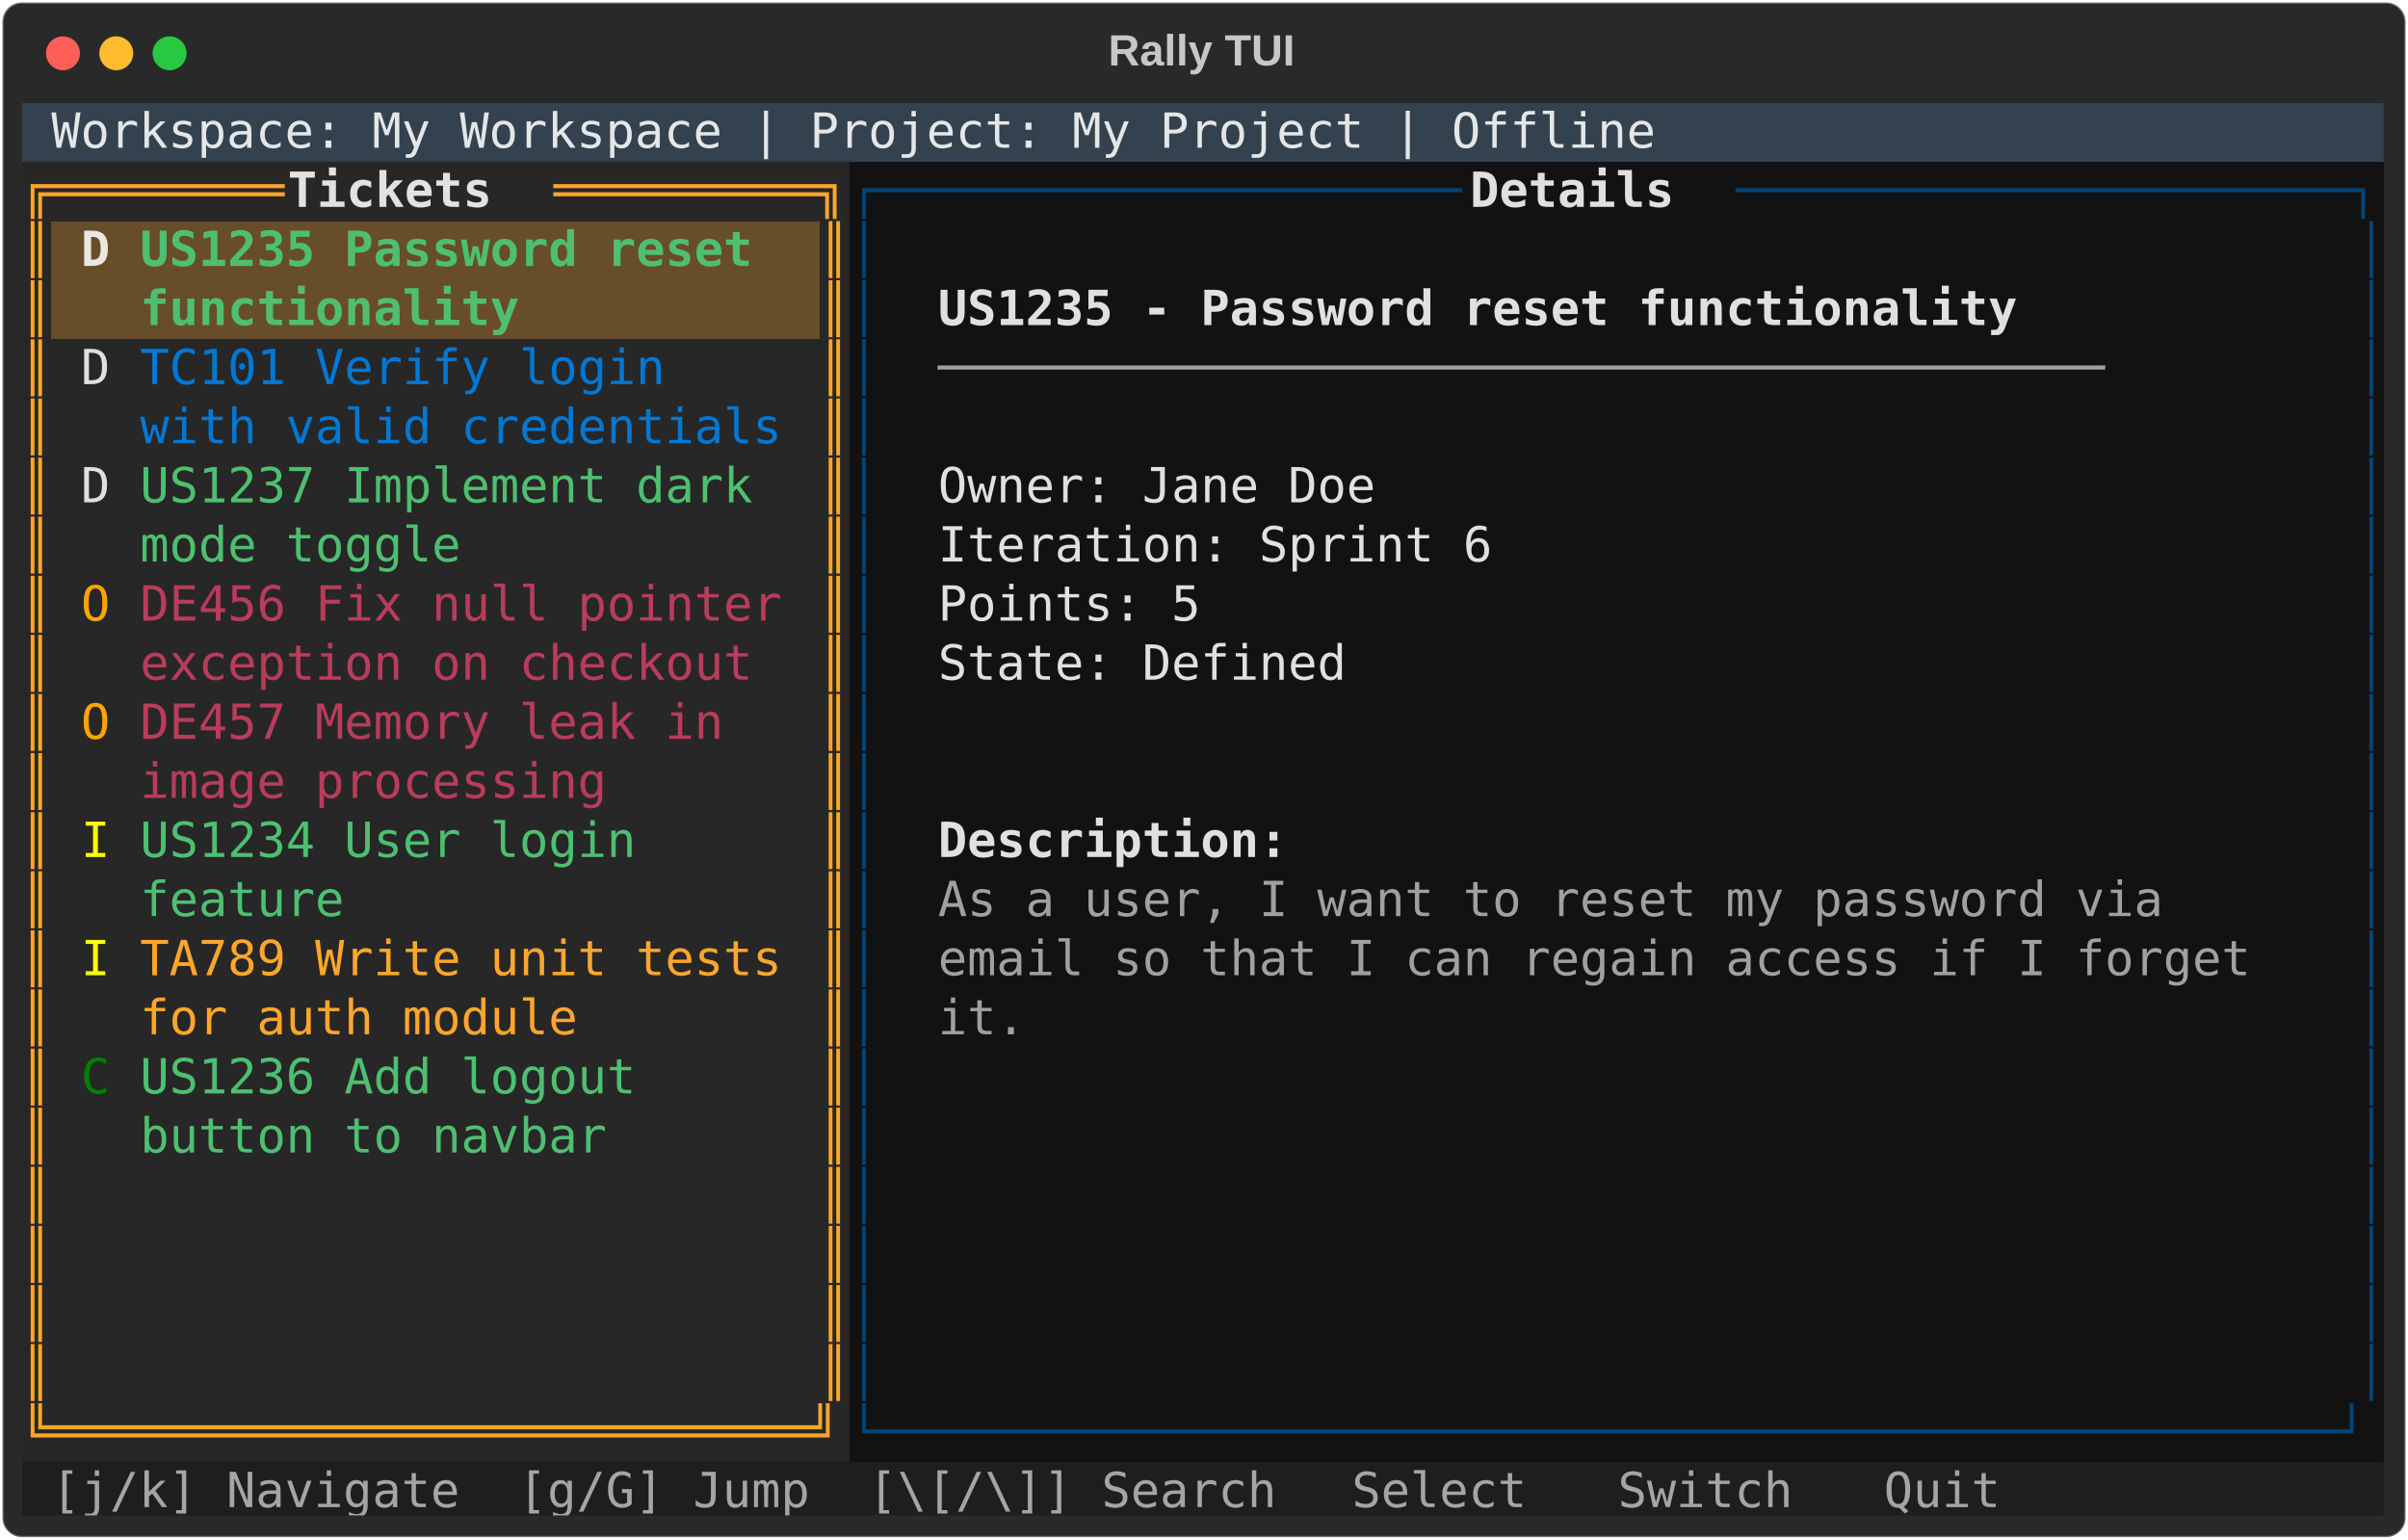
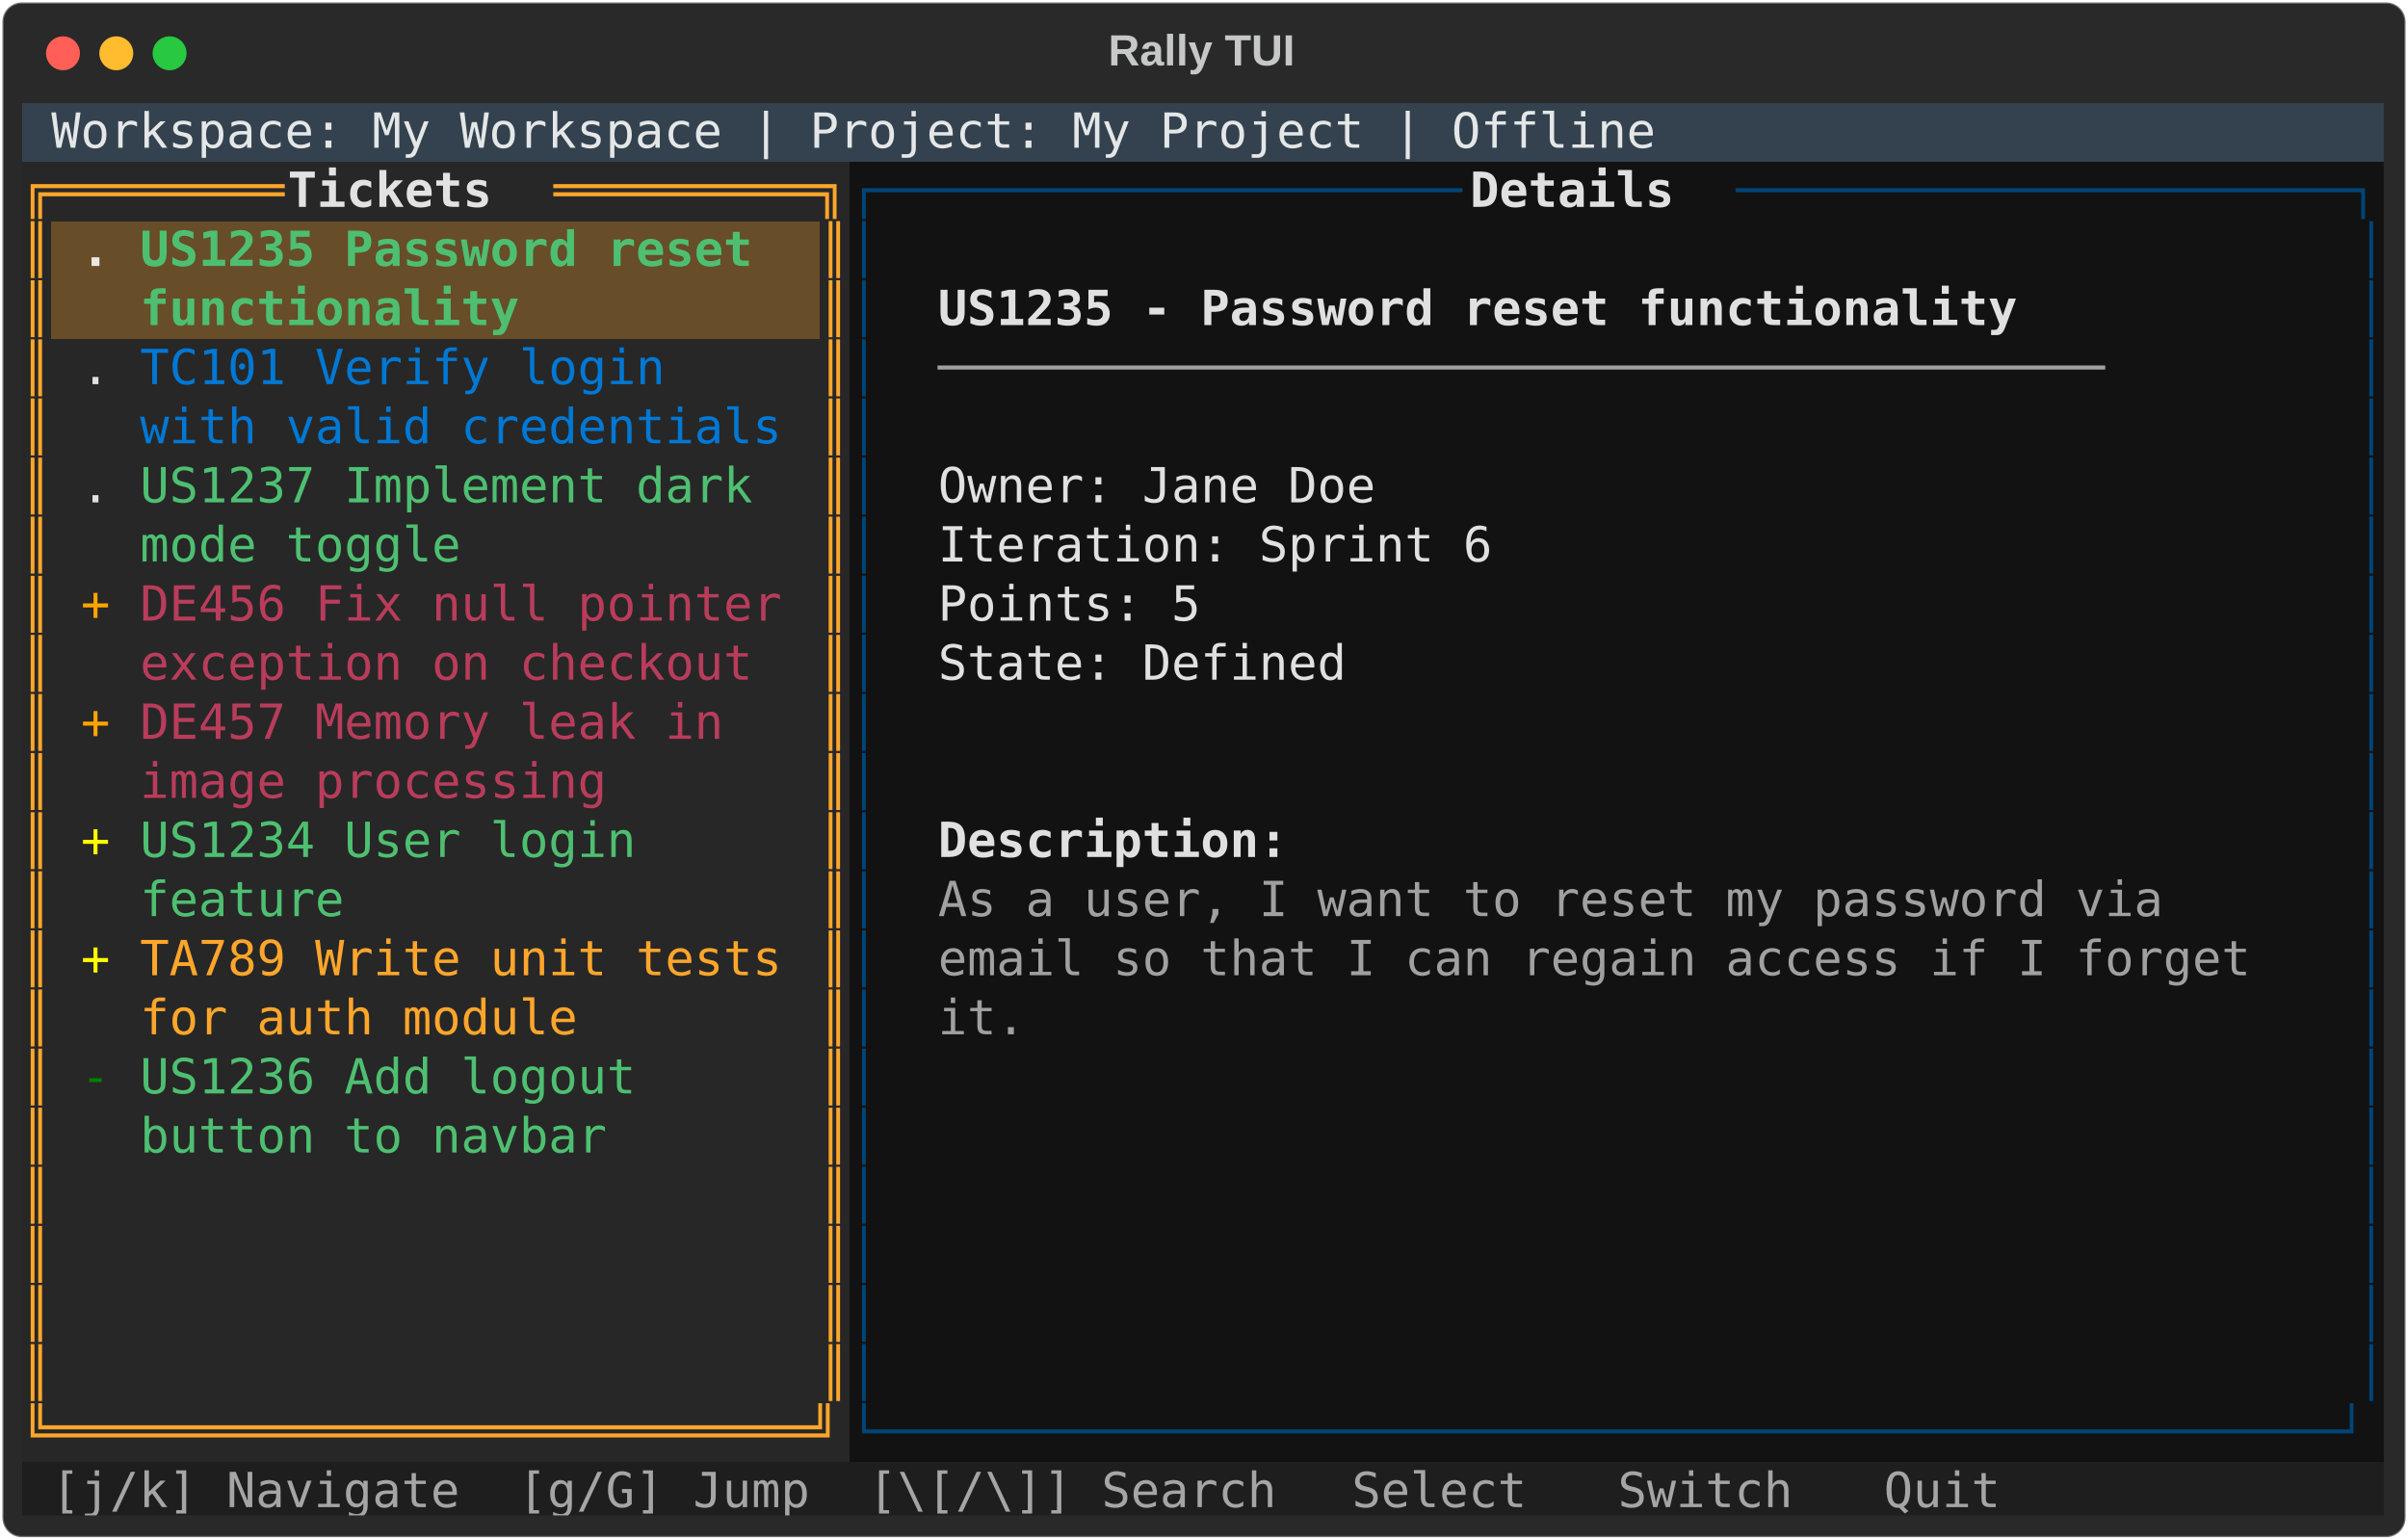
<svg xmlns="http://www.w3.org/2000/svg" class="rich-terminal" viewBox="0 0 994 635.6">
  <style>

    @font-face {
        font-family: "Fira Code";
        src: local("FiraCode-Regular"),
                url("https://cdnjs.cloudflare.com/ajax/libs/firacode/6.2.0/woff2/FiraCode-Regular.woff2") format("woff2"),
                url("https://cdnjs.cloudflare.com/ajax/libs/firacode/6.2.0/woff/FiraCode-Regular.woff") format("woff");
        font-style: normal;
        font-weight: 400;
    }
    @font-face {
        font-family: "Fira Code";
        src: local("FiraCode-Bold"),
                url("https://cdnjs.cloudflare.com/ajax/libs/firacode/6.2.0/woff2/FiraCode-Bold.woff2") format("woff2"),
                url("https://cdnjs.cloudflare.com/ajax/libs/firacode/6.2.0/woff/FiraCode-Bold.woff") format("woff");
        font-style: bold;
        font-weight: 700;
    }

    .terminal-matrix {
        font-family: Fira Code, monospace;
        font-size: 20px;
        line-height: 24.4px;
        font-variant-east-asian: full-width;
    }

    .terminal-title {
        font-size: 18px;
        font-weight: bold;
        font-family: arial;
    }

    .terminal-r1 { fill: #c5c8c6 }
.terminal-r2 { fill: #e4e6e7 }
.terminal-r3 { fill: #fea62b }
.terminal-r4 { fill: #e2e2e2;font-weight: bold }
.terminal-r5 { fill: #004578 }
.terminal-r6 { fill: #e0e0e0;font-weight: bold }
.terminal-r7 { fill: #ebe7e3;font-weight: bold }
.terminal-r8 { fill: #4ebf71;font-weight: bold }
.terminal-r9 { fill: #e0e0e0 }
.terminal-r10 { fill: #0178d4 }
.terminal-r11 { fill: #a0a0a0 }
.terminal-r12 { fill: #4ebf71 }
.terminal-r13 { fill: #ffa500 }
.terminal-r14 { fill: #b93c5b }
.terminal-r15 { fill: #ffff00 }
.terminal-r16 { fill: #008000 }
.terminal-r17 { fill: #a5a5a5 }
    </style>
  <defs>
    <clipPath id="terminal-clip-terminal">
      <rect x="0" y="0" width="975.0" height="584.6" />
    </clipPath>
    <clipPath id="terminal-line-0">
      <rect x="0" y="1.5" width="976" height="24.65" />
    </clipPath>
    <clipPath id="terminal-line-1">
      <rect x="0" y="25.9" width="976" height="24.65" />
    </clipPath>
    <clipPath id="terminal-line-2">
      <rect x="0" y="50.3" width="976" height="24.65" />
    </clipPath>
    <clipPath id="terminal-line-3">
      <rect x="0" y="74.7" width="976" height="24.65" />
    </clipPath>
    <clipPath id="terminal-line-4">
      <rect x="0" y="99.1" width="976" height="24.65" />
    </clipPath>
    <clipPath id="terminal-line-5">
      <rect x="0" y="123.5" width="976" height="24.65" />
    </clipPath>
    <clipPath id="terminal-line-6">
      <rect x="0" y="147.9" width="976" height="24.65" />
    </clipPath>
    <clipPath id="terminal-line-7">
      <rect x="0" y="172.3" width="976" height="24.65" />
    </clipPath>
    <clipPath id="terminal-line-8">
      <rect x="0" y="196.7" width="976" height="24.65" />
    </clipPath>
    <clipPath id="terminal-line-9">
      <rect x="0" y="221.1" width="976" height="24.65" />
    </clipPath>
    <clipPath id="terminal-line-10">
      <rect x="0" y="245.5" width="976" height="24.65" />
    </clipPath>
    <clipPath id="terminal-line-11">
      <rect x="0" y="269.9" width="976" height="24.65" />
    </clipPath>
    <clipPath id="terminal-line-12">
      <rect x="0" y="294.3" width="976" height="24.65" />
    </clipPath>
    <clipPath id="terminal-line-13">
      <rect x="0" y="318.7" width="976" height="24.65" />
    </clipPath>
    <clipPath id="terminal-line-14">
      <rect x="0" y="343.1" width="976" height="24.65" />
    </clipPath>
    <clipPath id="terminal-line-15">
      <rect x="0" y="367.5" width="976" height="24.65" />
    </clipPath>
    <clipPath id="terminal-line-16">
      <rect x="0" y="391.9" width="976" height="24.65" />
    </clipPath>
    <clipPath id="terminal-line-17">
      <rect x="0" y="416.3" width="976" height="24.65" />
    </clipPath>
    <clipPath id="terminal-line-18">
      <rect x="0" y="440.7" width="976" height="24.65" />
    </clipPath>
    <clipPath id="terminal-line-19">
      <rect x="0" y="465.1" width="976" height="24.65" />
    </clipPath>
    <clipPath id="terminal-line-20">
      <rect x="0" y="489.5" width="976" height="24.65" />
    </clipPath>
    <clipPath id="terminal-line-21">
      <rect x="0" y="513.9" width="976" height="24.65" />
    </clipPath>
    <clipPath id="terminal-line-22">
      <rect x="0" y="538.3" width="976" height="24.65" />
    </clipPath>
  </defs>
  <rect fill="#292929" stroke="rgba(255,255,255,0.35)" stroke-width="1" x="1" y="1" width="992" height="633.6" rx="8" />
  <text class="terminal-title" fill="#c5c8c6" text-anchor="middle" x="496" y="27">Rally TUI</text>
  <g transform="translate(26,22)">
    <circle cx="0" cy="0" r="7" fill="#ff5f57" />
    <circle cx="22" cy="0" r="7" fill="#febc2e" />
    <circle cx="44" cy="0" r="7" fill="#28c840" />
  </g>
  <g transform="translate(9, 41)" clip-path="url(#terminal-clip-terminal)">
    <rect fill="#33424e" x="0" y="1.5" width="12.2" height="24.65" shape-rendering="crispEdges" />
    <rect fill="#33424e" x="12.2" y="1.5" width="671" height="24.65" shape-rendering="crispEdges" />
    <rect fill="#33424e" x="683.2" y="1.5" width="292.8" height="24.65" shape-rendering="crispEdges" />
    <rect fill="#272727" x="0" y="25.9" width="109.8" height="24.65" shape-rendering="crispEdges" />
    <rect fill="#272727" x="109.8" y="25.9" width="109.8" height="24.65" shape-rendering="crispEdges" />
    <rect fill="#272727" x="219.6" y="25.9" width="122" height="24.65" shape-rendering="crispEdges" />
    <rect fill="#121212" x="341.6" y="25.9" width="256.2" height="24.65" shape-rendering="crispEdges" />
    <rect fill="#121212" x="597.8" y="25.9" width="109.8" height="24.65" shape-rendering="crispEdges" />
    <rect fill="#121212" x="707.6" y="25.9" width="268.4" height="24.65" shape-rendering="crispEdges" />
    <rect fill="#272727" x="0" y="50.3" width="12.2" height="24.65" shape-rendering="crispEdges" />
    <rect fill="#674d28" x="12.2" y="50.3" width="12.2" height="24.65" shape-rendering="crispEdges" />
    <rect fill="#674d28" x="24.4" y="50.3" width="12.2" height="24.65" shape-rendering="crispEdges" />
    <rect fill="#674d28" x="36.6" y="50.3" width="12.2" height="24.65" shape-rendering="crispEdges" />
    <rect fill="#674d28" x="48.8" y="50.3" width="256.2" height="24.65" shape-rendering="crispEdges" />
    <rect fill="#674d28" x="305" y="50.3" width="24.4" height="24.65" shape-rendering="crispEdges" />
    <rect fill="#272727" x="329.4" y="50.3" width="12.2" height="24.65" shape-rendering="crispEdges" />
    <rect fill="#121212" x="341.6" y="50.3" width="12.2" height="24.65" shape-rendering="crispEdges" />
    <rect fill="#121212" x="353.8" y="50.3" width="610" height="24.65" shape-rendering="crispEdges" />
    <rect fill="#121212" x="963.8" y="50.3" width="12.2" height="24.65" shape-rendering="crispEdges" />
    <rect fill="#272727" x="0" y="74.7" width="12.2" height="24.65" shape-rendering="crispEdges" />
    <rect fill="#674d28" x="12.2" y="74.7" width="36.6" height="24.65" shape-rendering="crispEdges" />
    <rect fill="#674d28" x="48.8" y="74.7" width="158.6" height="24.65" shape-rendering="crispEdges" />
    <rect fill="#674d28" x="207.4" y="74.7" width="122" height="24.65" shape-rendering="crispEdges" />
    <rect fill="#272727" x="329.4" y="74.7" width="12.2" height="24.65" shape-rendering="crispEdges" />
    <rect fill="#121212" x="341.6" y="74.7" width="12.2" height="24.65" shape-rendering="crispEdges" />
    <rect fill="#121212" x="353.8" y="74.7" width="24.4" height="24.65" shape-rendering="crispEdges" />
    <rect fill="#121212" x="378.2" y="74.7" width="451.4" height="24.65" shape-rendering="crispEdges" />
    <rect fill="#121212" x="829.6" y="74.7" width="134.2" height="24.65" shape-rendering="crispEdges" />
    <rect fill="#121212" x="963.8" y="74.7" width="12.2" height="24.65" shape-rendering="crispEdges" />
    <rect fill="#272727" x="0" y="99.1" width="12.2" height="24.65" shape-rendering="crispEdges" />
    <rect fill="#272727" x="12.2" y="99.1" width="12.2" height="24.65" shape-rendering="crispEdges" />
    <rect fill="#272727" x="24.4" y="99.1" width="12.2" height="24.65" shape-rendering="crispEdges" />
    <rect fill="#272727" x="36.6" y="99.1" width="12.2" height="24.65" shape-rendering="crispEdges" />
    <rect fill="#272727" x="48.8" y="99.1" width="219.6" height="24.65" shape-rendering="crispEdges" />
    <rect fill="#272727" x="268.4" y="99.1" width="61" height="24.65" shape-rendering="crispEdges" />
    <rect fill="#272727" x="329.4" y="99.1" width="12.2" height="24.65" shape-rendering="crispEdges" />
    <rect fill="#121212" x="341.6" y="99.1" width="12.2" height="24.65" shape-rendering="crispEdges" />
    <rect fill="#121212" x="353.8" y="99.1" width="24.4" height="24.65" shape-rendering="crispEdges" />
    <rect fill="#121212" x="378.2" y="99.1" width="488" height="24.65" shape-rendering="crispEdges" />
    <rect fill="#121212" x="866.2" y="99.1" width="97.6" height="24.65" shape-rendering="crispEdges" />
    <rect fill="#121212" x="963.8" y="99.1" width="12.2" height="24.65" shape-rendering="crispEdges" />
    <rect fill="#272727" x="0" y="123.5" width="12.2" height="24.65" shape-rendering="crispEdges" />
    <rect fill="#272727" x="12.2" y="123.5" width="36.6" height="24.65" shape-rendering="crispEdges" />
    <rect fill="#272727" x="48.8" y="123.5" width="268.4" height="24.65" shape-rendering="crispEdges" />
    <rect fill="#272727" x="317.2" y="123.5" width="12.2" height="24.65" shape-rendering="crispEdges" />
    <rect fill="#272727" x="329.4" y="123.5" width="12.2" height="24.65" shape-rendering="crispEdges" />
    <rect fill="#121212" x="341.6" y="123.5" width="12.2" height="24.65" shape-rendering="crispEdges" />
    <rect fill="#121212" x="353.8" y="123.5" width="610" height="24.65" shape-rendering="crispEdges" />
    <rect fill="#121212" x="963.8" y="123.5" width="12.2" height="24.65" shape-rendering="crispEdges" />
    <rect fill="#272727" x="0" y="147.9" width="12.2" height="24.65" shape-rendering="crispEdges" />
    <rect fill="#272727" x="12.2" y="147.9" width="12.2" height="24.65" shape-rendering="crispEdges" />
    <rect fill="#272727" x="24.4" y="147.9" width="12.2" height="24.65" shape-rendering="crispEdges" />
    <rect fill="#272727" x="36.6" y="147.9" width="12.2" height="24.65" shape-rendering="crispEdges" />
    <rect fill="#272727" x="48.8" y="147.9" width="256.2" height="24.65" shape-rendering="crispEdges" />
    <rect fill="#272727" x="305" y="147.9" width="24.4" height="24.65" shape-rendering="crispEdges" />
    <rect fill="#272727" x="329.4" y="147.9" width="12.2" height="24.65" shape-rendering="crispEdges" />
    <rect fill="#121212" x="341.6" y="147.9" width="12.2" height="24.65" shape-rendering="crispEdges" />
    <rect fill="#121212" x="353.8" y="147.9" width="24.4" height="24.65" shape-rendering="crispEdges" />
    <rect fill="#121212" x="378.2" y="147.9" width="183" height="24.65" shape-rendering="crispEdges" />
    <rect fill="#121212" x="561.2" y="147.9" width="402.6" height="24.65" shape-rendering="crispEdges" />
    <rect fill="#121212" x="963.8" y="147.9" width="12.2" height="24.65" shape-rendering="crispEdges" />
    <rect fill="#272727" x="0" y="172.3" width="12.2" height="24.65" shape-rendering="crispEdges" />
    <rect fill="#272727" x="12.2" y="172.3" width="36.6" height="24.65" shape-rendering="crispEdges" />
    <rect fill="#272727" x="48.8" y="172.3" width="134.2" height="24.65" shape-rendering="crispEdges" />
    <rect fill="#272727" x="183" y="172.3" width="146.4" height="24.65" shape-rendering="crispEdges" />
    <rect fill="#272727" x="329.4" y="172.3" width="12.2" height="24.65" shape-rendering="crispEdges" />
    <rect fill="#121212" x="341.6" y="172.3" width="12.2" height="24.65" shape-rendering="crispEdges" />
    <rect fill="#121212" x="353.8" y="172.3" width="24.4" height="24.65" shape-rendering="crispEdges" />
    <rect fill="#121212" x="378.2" y="172.3" width="231.8" height="24.65" shape-rendering="crispEdges" />
    <rect fill="#121212" x="610" y="172.3" width="353.8" height="24.65" shape-rendering="crispEdges" />
    <rect fill="#121212" x="963.8" y="172.3" width="12.2" height="24.65" shape-rendering="crispEdges" />
    <rect fill="#272727" x="0" y="196.7" width="12.2" height="24.65" shape-rendering="crispEdges" />
    <rect fill="#272727" x="12.2" y="196.7" width="12.2" height="24.65" shape-rendering="crispEdges" />
    <rect fill="#272727" x="24.4" y="196.7" width="12.2" height="24.65" shape-rendering="crispEdges" />
    <rect fill="#272727" x="36.6" y="196.7" width="12.2" height="24.65" shape-rendering="crispEdges" />
    <rect fill="#272727" x="48.8" y="196.7" width="268.4" height="24.65" shape-rendering="crispEdges" />
    <rect fill="#272727" x="317.2" y="196.7" width="12.2" height="24.65" shape-rendering="crispEdges" />
    <rect fill="#272727" x="329.4" y="196.7" width="12.2" height="24.65" shape-rendering="crispEdges" />
    <rect fill="#121212" x="341.6" y="196.7" width="12.2" height="24.65" shape-rendering="crispEdges" />
    <rect fill="#121212" x="353.8" y="196.7" width="24.4" height="24.65" shape-rendering="crispEdges" />
    <rect fill="#121212" x="378.2" y="196.7" width="109.8" height="24.65" shape-rendering="crispEdges" />
    <rect fill="#121212" x="488" y="196.7" width="475.8" height="24.65" shape-rendering="crispEdges" />
    <rect fill="#121212" x="963.8" y="196.7" width="12.2" height="24.65" shape-rendering="crispEdges" />
    <rect fill="#272727" x="0" y="221.1" width="12.2" height="24.65" shape-rendering="crispEdges" />
    <rect fill="#272727" x="12.2" y="221.1" width="36.6" height="24.65" shape-rendering="crispEdges" />
    <rect fill="#272727" x="48.8" y="221.1" width="256.2" height="24.65" shape-rendering="crispEdges" />
    <rect fill="#272727" x="305" y="221.1" width="24.4" height="24.65" shape-rendering="crispEdges" />
    <rect fill="#272727" x="329.4" y="221.1" width="12.2" height="24.65" shape-rendering="crispEdges" />
    <rect fill="#121212" x="341.6" y="221.1" width="12.2" height="24.65" shape-rendering="crispEdges" />
    <rect fill="#121212" x="353.8" y="221.1" width="24.4" height="24.65" shape-rendering="crispEdges" />
    <rect fill="#121212" x="378.2" y="221.1" width="170.8" height="24.65" shape-rendering="crispEdges" />
    <rect fill="#121212" x="549" y="221.1" width="414.8" height="24.65" shape-rendering="crispEdges" />
    <rect fill="#121212" x="963.8" y="221.1" width="12.2" height="24.65" shape-rendering="crispEdges" />
    <rect fill="#272727" x="0" y="245.5" width="12.2" height="24.65" shape-rendering="crispEdges" />
    <rect fill="#272727" x="12.2" y="245.5" width="12.2" height="24.65" shape-rendering="crispEdges" />
    <rect fill="#272727" x="24.4" y="245.5" width="12.2" height="24.65" shape-rendering="crispEdges" />
    <rect fill="#272727" x="36.6" y="245.5" width="12.2" height="24.65" shape-rendering="crispEdges" />
    <rect fill="#272727" x="48.8" y="245.5" width="244" height="24.65" shape-rendering="crispEdges" />
    <rect fill="#272727" x="292.8" y="245.5" width="36.6" height="24.65" shape-rendering="crispEdges" />
    <rect fill="#272727" x="329.4" y="245.5" width="12.2" height="24.65" shape-rendering="crispEdges" />
    <rect fill="#121212" x="341.6" y="245.5" width="12.2" height="24.65" shape-rendering="crispEdges" />
    <rect fill="#121212" x="353.8" y="245.5" width="610" height="24.65" shape-rendering="crispEdges" />
    <rect fill="#121212" x="963.8" y="245.5" width="12.2" height="24.65" shape-rendering="crispEdges" />
    <rect fill="#272727" x="0" y="269.9" width="12.2" height="24.65" shape-rendering="crispEdges" />
    <rect fill="#272727" x="12.2" y="269.9" width="36.6" height="24.65" shape-rendering="crispEdges" />
    <rect fill="#272727" x="48.8" y="269.9" width="195.2" height="24.65" shape-rendering="crispEdges" />
    <rect fill="#272727" x="244" y="269.9" width="85.4" height="24.65" shape-rendering="crispEdges" />
    <rect fill="#272727" x="329.4" y="269.9" width="12.2" height="24.65" shape-rendering="crispEdges" />
    <rect fill="#121212" x="341.6" y="269.9" width="12.2" height="24.65" shape-rendering="crispEdges" />
    <rect fill="#121212" x="353.8" y="269.9" width="24.4" height="24.65" shape-rendering="crispEdges" />
    <rect fill="#121212" x="378.2" y="269.9" width="0" height="24.65" shape-rendering="crispEdges" />
    <rect fill="#121212" x="378.2" y="269.9" width="585.6" height="24.65" shape-rendering="crispEdges" />
    <rect fill="#121212" x="963.8" y="269.9" width="12.2" height="24.65" shape-rendering="crispEdges" />
    <rect fill="#272727" x="0" y="294.3" width="12.2" height="24.65" shape-rendering="crispEdges" />
    <rect fill="#272727" x="12.2" y="294.3" width="12.2" height="24.65" shape-rendering="crispEdges" />
    <rect fill="#272727" x="24.4" y="294.3" width="12.2" height="24.65" shape-rendering="crispEdges" />
    <rect fill="#272727" x="36.6" y="294.3" width="12.2" height="24.65" shape-rendering="crispEdges" />
    <rect fill="#272727" x="48.8" y="294.3" width="207.4" height="24.65" shape-rendering="crispEdges" />
    <rect fill="#272727" x="256.2" y="294.3" width="73.2" height="24.65" shape-rendering="crispEdges" />
    <rect fill="#272727" x="329.4" y="294.3" width="12.2" height="24.65" shape-rendering="crispEdges" />
    <rect fill="#121212" x="341.6" y="294.3" width="12.2" height="24.65" shape-rendering="crispEdges" />
    <rect fill="#121212" x="353.8" y="294.3" width="24.4" height="24.65" shape-rendering="crispEdges" />
    <rect fill="#121212" x="378.2" y="294.3" width="146.4" height="24.65" shape-rendering="crispEdges" />
    <rect fill="#121212" x="524.6" y="294.3" width="439.2" height="24.65" shape-rendering="crispEdges" />
    <rect fill="#121212" x="963.8" y="294.3" width="12.2" height="24.65" shape-rendering="crispEdges" />
    <rect fill="#272727" x="0" y="318.7" width="12.2" height="24.65" shape-rendering="crispEdges" />
    <rect fill="#272727" x="12.2" y="318.7" width="36.6" height="24.65" shape-rendering="crispEdges" />
    <rect fill="#272727" x="48.8" y="318.7" width="85.4" height="24.65" shape-rendering="crispEdges" />
    <rect fill="#272727" x="134.2" y="318.7" width="195.2" height="24.65" shape-rendering="crispEdges" />
    <rect fill="#272727" x="329.4" y="318.7" width="12.2" height="24.65" shape-rendering="crispEdges" />
    <rect fill="#121212" x="341.6" y="318.7" width="12.2" height="24.65" shape-rendering="crispEdges" />
    <rect fill="#121212" x="353.8" y="318.7" width="24.4" height="24.65" shape-rendering="crispEdges" />
    <rect fill="#121212" x="378.2" y="318.7" width="512.4" height="24.65" shape-rendering="crispEdges" />
    <rect fill="#121212" x="890.6" y="318.7" width="73.2" height="24.65" shape-rendering="crispEdges" />
    <rect fill="#121212" x="963.8" y="318.7" width="12.2" height="24.65" shape-rendering="crispEdges" />
    <rect fill="#272727" x="0" y="343.1" width="12.2" height="24.65" shape-rendering="crispEdges" />
    <rect fill="#272727" x="12.2" y="343.1" width="12.2" height="24.65" shape-rendering="crispEdges" />
    <rect fill="#272727" x="24.4" y="343.1" width="12.2" height="24.65" shape-rendering="crispEdges" />
    <rect fill="#272727" x="36.6" y="343.1" width="12.2" height="24.65" shape-rendering="crispEdges" />
    <rect fill="#272727" x="48.8" y="343.1" width="268.4" height="24.65" shape-rendering="crispEdges" />
    <rect fill="#272727" x="317.2" y="343.1" width="12.2" height="24.65" shape-rendering="crispEdges" />
    <rect fill="#272727" x="329.4" y="343.1" width="12.2" height="24.65" shape-rendering="crispEdges" />
    <rect fill="#121212" x="341.6" y="343.1" width="12.2" height="24.65" shape-rendering="crispEdges" />
    <rect fill="#121212" x="353.8" y="343.1" width="24.4" height="24.65" shape-rendering="crispEdges" />
    <rect fill="#121212" x="378.2" y="343.1" width="549" height="24.65" shape-rendering="crispEdges" />
    <rect fill="#121212" x="927.2" y="343.1" width="36.6" height="24.65" shape-rendering="crispEdges" />
    <rect fill="#121212" x="963.8" y="343.1" width="12.2" height="24.65" shape-rendering="crispEdges" />
    <rect fill="#272727" x="0" y="367.5" width="12.2" height="24.65" shape-rendering="crispEdges" />
    <rect fill="#272727" x="12.2" y="367.5" width="36.6" height="24.65" shape-rendering="crispEdges" />
    <rect fill="#272727" x="48.8" y="367.5" width="183" height="24.65" shape-rendering="crispEdges" />
    <rect fill="#272727" x="231.8" y="367.5" width="97.6" height="24.65" shape-rendering="crispEdges" />
    <rect fill="#272727" x="329.4" y="367.5" width="12.2" height="24.65" shape-rendering="crispEdges" />
    <rect fill="#121212" x="341.6" y="367.5" width="12.2" height="24.65" shape-rendering="crispEdges" />
    <rect fill="#121212" x="353.8" y="367.5" width="24.4" height="24.65" shape-rendering="crispEdges" />
    <rect fill="#121212" x="378.2" y="367.5" width="36.6" height="24.65" shape-rendering="crispEdges" />
    <rect fill="#121212" x="414.8" y="367.5" width="549" height="24.65" shape-rendering="crispEdges" />
    <rect fill="#121212" x="963.8" y="367.5" width="12.2" height="24.65" shape-rendering="crispEdges" />
    <rect fill="#272727" x="0" y="391.9" width="12.2" height="24.65" shape-rendering="crispEdges" />
    <rect fill="#272727" x="12.2" y="391.9" width="12.2" height="24.65" shape-rendering="crispEdges" />
    <rect fill="#272727" x="24.4" y="391.9" width="12.2" height="24.65" shape-rendering="crispEdges" />
    <rect fill="#272727" x="36.6" y="391.9" width="12.2" height="24.65" shape-rendering="crispEdges" />
    <rect fill="#272727" x="48.8" y="391.9" width="207.4" height="24.65" shape-rendering="crispEdges" />
    <rect fill="#272727" x="256.2" y="391.9" width="73.2" height="24.65" shape-rendering="crispEdges" />
    <rect fill="#272727" x="329.4" y="391.9" width="12.2" height="24.65" shape-rendering="crispEdges" />
    <rect fill="#121212" x="341.6" y="391.9" width="12.2" height="24.65" shape-rendering="crispEdges" />
    <rect fill="#121212" x="353.8" y="391.9" width="610" height="24.65" shape-rendering="crispEdges" />
    <rect fill="#121212" x="963.8" y="391.9" width="12.2" height="24.65" shape-rendering="crispEdges" />
    <rect fill="#272727" x="0" y="416.3" width="12.2" height="24.65" shape-rendering="crispEdges" />
    <rect fill="#272727" x="12.2" y="416.3" width="36.6" height="24.65" shape-rendering="crispEdges" />
    <rect fill="#272727" x="48.8" y="416.3" width="195.2" height="24.65" shape-rendering="crispEdges" />
    <rect fill="#272727" x="244" y="416.3" width="85.4" height="24.65" shape-rendering="crispEdges" />
    <rect fill="#272727" x="329.4" y="416.3" width="12.2" height="24.65" shape-rendering="crispEdges" />
    <rect fill="#121212" x="341.6" y="416.3" width="12.2" height="24.65" shape-rendering="crispEdges" />
    <rect fill="#121212" x="353.8" y="416.3" width="610" height="24.65" shape-rendering="crispEdges" />
    <rect fill="#121212" x="963.8" y="416.3" width="12.2" height="24.65" shape-rendering="crispEdges" />
    <rect fill="#272727" x="0" y="440.7" width="12.2" height="24.65" shape-rendering="crispEdges" />
    <rect fill="#272727" x="12.2" y="440.7" width="317.2" height="24.65" shape-rendering="crispEdges" />
    <rect fill="#272727" x="329.4" y="440.7" width="12.2" height="24.65" shape-rendering="crispEdges" />
    <rect fill="#121212" x="341.6" y="440.7" width="12.2" height="24.65" shape-rendering="crispEdges" />
    <rect fill="#121212" x="353.8" y="440.7" width="610" height="24.65" shape-rendering="crispEdges" />
    <rect fill="#121212" x="963.8" y="440.7" width="12.2" height="24.65" shape-rendering="crispEdges" />
    <rect fill="#272727" x="0" y="465.1" width="12.2" height="24.65" shape-rendering="crispEdges" />
    <rect fill="#272727" x="12.2" y="465.1" width="317.2" height="24.65" shape-rendering="crispEdges" />
    <rect fill="#272727" x="329.4" y="465.1" width="12.2" height="24.65" shape-rendering="crispEdges" />
    <rect fill="#121212" x="341.6" y="465.1" width="12.2" height="24.65" shape-rendering="crispEdges" />
    <rect fill="#121212" x="353.8" y="465.1" width="610" height="24.65" shape-rendering="crispEdges" />
    <rect fill="#121212" x="963.8" y="465.1" width="12.2" height="24.65" shape-rendering="crispEdges" />
    <rect fill="#272727" x="0" y="489.5" width="12.2" height="24.65" shape-rendering="crispEdges" />
    <rect fill="#272727" x="12.2" y="489.5" width="317.2" height="24.65" shape-rendering="crispEdges" />
    <rect fill="#272727" x="329.4" y="489.5" width="12.2" height="24.65" shape-rendering="crispEdges" />
    <rect fill="#121212" x="341.6" y="489.5" width="12.2" height="24.65" shape-rendering="crispEdges" />
    <rect fill="#121212" x="353.8" y="489.5" width="610" height="24.65" shape-rendering="crispEdges" />
    <rect fill="#121212" x="963.8" y="489.5" width="12.2" height="24.65" shape-rendering="crispEdges" />
    <rect fill="#272727" x="0" y="513.9" width="12.2" height="24.65" shape-rendering="crispEdges" />
    <rect fill="#272727" x="12.2" y="513.9" width="317.2" height="24.65" shape-rendering="crispEdges" />
    <rect fill="#272727" x="329.4" y="513.9" width="12.2" height="24.65" shape-rendering="crispEdges" />
    <rect fill="#121212" x="341.6" y="513.9" width="12.2" height="24.65" shape-rendering="crispEdges" />
    <rect fill="#121212" x="353.8" y="513.9" width="610" height="24.65" shape-rendering="crispEdges" />
    <rect fill="#121212" x="963.8" y="513.9" width="12.2" height="24.65" shape-rendering="crispEdges" />
    <rect fill="#272727" x="0" y="538.3" width="341.6" height="24.65" shape-rendering="crispEdges" />
    <rect fill="#121212" x="341.6" y="538.3" width="634.4" height="24.65" shape-rendering="crispEdges" />
    <rect fill="#1e1e1e" x="0" y="562.7" width="12.2" height="24.65" shape-rendering="crispEdges" />
    <rect fill="#1e1e1e" x="12.2" y="562.7" width="536.8" height="24.65" shape-rendering="crispEdges" />
    <rect fill="#1e1e1e" x="549" y="562.7" width="109.8" height="24.65" shape-rendering="crispEdges" />
    <rect fill="#1e1e1e" x="658.8" y="562.7" width="109.8" height="24.65" shape-rendering="crispEdges" />
    <rect fill="#1e1e1e" x="768.6" y="562.7" width="61" height="24.65" shape-rendering="crispEdges" />
    <rect fill="#1e1e1e" x="829.6" y="562.7" width="146.4" height="24.65" shape-rendering="crispEdges" />
    <g class="terminal-matrix">
      <text class="terminal-r2" x="12.2" y="20" textLength="671" clip-path="url(#terminal-line-0)">Workspace: My Workspace | Project: My Project | Offline</text>
      <text class="terminal-r1" x="976" y="20" textLength="12.2" clip-path="url(#terminal-line-0)">
</text>
      <text class="terminal-r3" x="0" y="44.4" textLength="109.8" clip-path="url(#terminal-line-1)">╔════════</text>
      <text class="terminal-r4" x="109.8" y="44.4" textLength="109.8" clip-path="url(#terminal-line-1)"> Tickets </text>
      <text class="terminal-r3" x="219.6" y="44.4" textLength="122" clip-path="url(#terminal-line-1)">═════════╗</text>
      <text class="terminal-r5" x="341.6" y="44.4" textLength="256.2" clip-path="url(#terminal-line-1)">┌────────────────────</text>
      <text class="terminal-r6" x="597.8" y="44.4" textLength="109.8" clip-path="url(#terminal-line-1)"> Details </text>
      <text class="terminal-r5" x="707.6" y="44.4" textLength="268.4" clip-path="url(#terminal-line-1)">─────────────────────┐</text>
      <text class="terminal-r1" x="976" y="44.4" textLength="12.2" clip-path="url(#terminal-line-1)">
</text>
      <text class="terminal-r3" x="0" y="68.8" textLength="12.2" clip-path="url(#terminal-line-2)">║</text>
-       <text class="terminal-r7" x="24.4" y="68.8" textLength="12.2" clip-path="url(#terminal-line-2)">D</text>
+       <text class="terminal-r7" x="24.4" y="68.8" textLength="12.2" clip-path="url(#terminal-line-2)">.</text>
      <text class="terminal-r8" x="48.8" y="68.8" textLength="256.2" clip-path="url(#terminal-line-2)">US1235 Password reset</text>
      <text class="terminal-r3" x="329.4" y="68.8" textLength="12.2" clip-path="url(#terminal-line-2)">║</text>
      <text class="terminal-r5" x="341.6" y="68.8" textLength="12.2" clip-path="url(#terminal-line-2)">│</text>
      <text class="terminal-r5" x="963.8" y="68.8" textLength="12.2" clip-path="url(#terminal-line-2)">│</text>
      <text class="terminal-r1" x="976" y="68.8" textLength="12.2" clip-path="url(#terminal-line-2)">
</text>
      <text class="terminal-r3" x="0" y="93.2" textLength="12.2" clip-path="url(#terminal-line-3)">║</text>
      <text class="terminal-r8" x="48.8" y="93.2" textLength="158.6" clip-path="url(#terminal-line-3)">functionality</text>
      <text class="terminal-r3" x="329.4" y="93.2" textLength="12.2" clip-path="url(#terminal-line-3)">║</text>
      <text class="terminal-r5" x="341.6" y="93.2" textLength="12.2" clip-path="url(#terminal-line-3)">│</text>
      <text class="terminal-r6" x="378.2" y="93.2" textLength="451.4" clip-path="url(#terminal-line-3)">US1235 - Password reset functionality</text>
      <text class="terminal-r5" x="963.8" y="93.2" textLength="12.2" clip-path="url(#terminal-line-3)">│</text>
      <text class="terminal-r1" x="976" y="93.2" textLength="12.2" clip-path="url(#terminal-line-3)">
</text>
      <text class="terminal-r3" x="0" y="117.6" textLength="12.2" clip-path="url(#terminal-line-4)">║</text>
-       <text class="terminal-r9" x="24.4" y="117.6" textLength="12.2" clip-path="url(#terminal-line-4)">D</text>
+       <text class="terminal-r9" x="24.4" y="117.6" textLength="12.2" clip-path="url(#terminal-line-4)">.</text>
      <text class="terminal-r10" x="48.8" y="117.6" textLength="219.6" clip-path="url(#terminal-line-4)">TC101 Verify login</text>
      <text class="terminal-r3" x="329.4" y="117.6" textLength="12.2" clip-path="url(#terminal-line-4)">║</text>
      <text class="terminal-r5" x="341.6" y="117.6" textLength="12.2" clip-path="url(#terminal-line-4)">│</text>
      <text class="terminal-r11" x="378.2" y="117.6" textLength="488" clip-path="url(#terminal-line-4)">────────────────────────────────────────</text>
      <text class="terminal-r5" x="963.8" y="117.6" textLength="12.2" clip-path="url(#terminal-line-4)">│</text>
      <text class="terminal-r1" x="976" y="117.6" textLength="12.2" clip-path="url(#terminal-line-4)">
</text>
      <text class="terminal-r3" x="0" y="142" textLength="12.2" clip-path="url(#terminal-line-5)">║</text>
      <text class="terminal-r10" x="48.8" y="142" textLength="268.4" clip-path="url(#terminal-line-5)">with valid credentials</text>
      <text class="terminal-r3" x="329.4" y="142" textLength="12.2" clip-path="url(#terminal-line-5)">║</text>
      <text class="terminal-r5" x="341.6" y="142" textLength="12.2" clip-path="url(#terminal-line-5)">│</text>
      <text class="terminal-r5" x="963.8" y="142" textLength="12.2" clip-path="url(#terminal-line-5)">│</text>
      <text class="terminal-r1" x="976" y="142" textLength="12.2" clip-path="url(#terminal-line-5)">
</text>
      <text class="terminal-r3" x="0" y="166.4" textLength="12.2" clip-path="url(#terminal-line-6)">║</text>
-       <text class="terminal-r9" x="24.4" y="166.4" textLength="12.2" clip-path="url(#terminal-line-6)">D</text>
+       <text class="terminal-r9" x="24.4" y="166.4" textLength="12.2" clip-path="url(#terminal-line-6)">.</text>
      <text class="terminal-r12" x="48.8" y="166.4" textLength="256.2" clip-path="url(#terminal-line-6)">US1237 Implement dark</text>
      <text class="terminal-r3" x="329.4" y="166.4" textLength="12.2" clip-path="url(#terminal-line-6)">║</text>
      <text class="terminal-r5" x="341.6" y="166.4" textLength="12.2" clip-path="url(#terminal-line-6)">│</text>
      <text class="terminal-r9" x="378.2" y="166.4" textLength="183" clip-path="url(#terminal-line-6)">Owner: Jane Doe</text>
      <text class="terminal-r5" x="963.8" y="166.4" textLength="12.2" clip-path="url(#terminal-line-6)">│</text>
      <text class="terminal-r1" x="976" y="166.4" textLength="12.2" clip-path="url(#terminal-line-6)">
</text>
      <text class="terminal-r3" x="0" y="190.8" textLength="12.2" clip-path="url(#terminal-line-7)">║</text>
      <text class="terminal-r12" x="48.8" y="190.8" textLength="134.2" clip-path="url(#terminal-line-7)">mode toggle</text>
      <text class="terminal-r3" x="329.4" y="190.8" textLength="12.2" clip-path="url(#terminal-line-7)">║</text>
      <text class="terminal-r5" x="341.6" y="190.8" textLength="12.2" clip-path="url(#terminal-line-7)">│</text>
      <text class="terminal-r9" x="378.2" y="190.8" textLength="231.8" clip-path="url(#terminal-line-7)">Iteration: Sprint 6</text>
      <text class="terminal-r5" x="963.8" y="190.8" textLength="12.2" clip-path="url(#terminal-line-7)">│</text>
      <text class="terminal-r1" x="976" y="190.8" textLength="12.2" clip-path="url(#terminal-line-7)">
</text>
      <text class="terminal-r3" x="0" y="215.2" textLength="12.2" clip-path="url(#terminal-line-8)">║</text>
-       <text class="terminal-r13" x="24.4" y="215.2" textLength="12.2" clip-path="url(#terminal-line-8)">O</text>
+       <text class="terminal-r13" x="24.4" y="215.2" textLength="12.2" clip-path="url(#terminal-line-8)">+</text>
      <text class="terminal-r14" x="48.8" y="215.2" textLength="268.4" clip-path="url(#terminal-line-8)">DE456 Fix null pointer</text>
      <text class="terminal-r3" x="329.4" y="215.2" textLength="12.2" clip-path="url(#terminal-line-8)">║</text>
      <text class="terminal-r5" x="341.6" y="215.2" textLength="12.2" clip-path="url(#terminal-line-8)">│</text>
      <text class="terminal-r9" x="378.2" y="215.2" textLength="109.8" clip-path="url(#terminal-line-8)">Points: 5</text>
      <text class="terminal-r5" x="963.8" y="215.2" textLength="12.2" clip-path="url(#terminal-line-8)">│</text>
      <text class="terminal-r1" x="976" y="215.2" textLength="12.2" clip-path="url(#terminal-line-8)">
</text>
      <text class="terminal-r3" x="0" y="239.6" textLength="12.2" clip-path="url(#terminal-line-9)">║</text>
      <text class="terminal-r14" x="48.8" y="239.6" textLength="256.2" clip-path="url(#terminal-line-9)">exception on checkout</text>
      <text class="terminal-r3" x="329.4" y="239.6" textLength="12.2" clip-path="url(#terminal-line-9)">║</text>
      <text class="terminal-r5" x="341.6" y="239.6" textLength="12.2" clip-path="url(#terminal-line-9)">│</text>
      <text class="terminal-r9" x="378.2" y="239.6" textLength="170.8" clip-path="url(#terminal-line-9)">State: Defined</text>
      <text class="terminal-r5" x="963.8" y="239.6" textLength="12.2" clip-path="url(#terminal-line-9)">│</text>
      <text class="terminal-r1" x="976" y="239.6" textLength="12.2" clip-path="url(#terminal-line-9)">
</text>
      <text class="terminal-r3" x="0" y="264" textLength="12.2" clip-path="url(#terminal-line-10)">║</text>
-       <text class="terminal-r13" x="24.4" y="264" textLength="12.2" clip-path="url(#terminal-line-10)">O</text>
+       <text class="terminal-r13" x="24.4" y="264" textLength="12.2" clip-path="url(#terminal-line-10)">+</text>
      <text class="terminal-r14" x="48.8" y="264" textLength="244" clip-path="url(#terminal-line-10)">DE457 Memory leak in</text>
      <text class="terminal-r3" x="329.4" y="264" textLength="12.2" clip-path="url(#terminal-line-10)">║</text>
      <text class="terminal-r5" x="341.6" y="264" textLength="12.2" clip-path="url(#terminal-line-10)">│</text>
      <text class="terminal-r5" x="963.8" y="264" textLength="12.2" clip-path="url(#terminal-line-10)">│</text>
      <text class="terminal-r1" x="976" y="264" textLength="12.2" clip-path="url(#terminal-line-10)">
</text>
      <text class="terminal-r3" x="0" y="288.4" textLength="12.2" clip-path="url(#terminal-line-11)">║</text>
      <text class="terminal-r14" x="48.8" y="288.4" textLength="195.2" clip-path="url(#terminal-line-11)">image processing</text>
      <text class="terminal-r3" x="329.4" y="288.4" textLength="12.2" clip-path="url(#terminal-line-11)">║</text>
      <text class="terminal-r5" x="341.6" y="288.4" textLength="12.2" clip-path="url(#terminal-line-11)">│</text>
      <text class="terminal-r5" x="963.8" y="288.4" textLength="12.2" clip-path="url(#terminal-line-11)">│</text>
      <text class="terminal-r1" x="976" y="288.4" textLength="12.2" clip-path="url(#terminal-line-11)">
</text>
      <text class="terminal-r3" x="0" y="312.8" textLength="12.2" clip-path="url(#terminal-line-12)">║</text>
-       <text class="terminal-r15" x="24.4" y="312.8" textLength="12.2" clip-path="url(#terminal-line-12)">I</text>
+       <text class="terminal-r15" x="24.4" y="312.8" textLength="12.2" clip-path="url(#terminal-line-12)">+</text>
      <text class="terminal-r12" x="48.8" y="312.8" textLength="207.4" clip-path="url(#terminal-line-12)">US1234 User login</text>
      <text class="terminal-r3" x="329.4" y="312.8" textLength="12.2" clip-path="url(#terminal-line-12)">║</text>
      <text class="terminal-r5" x="341.6" y="312.8" textLength="12.2" clip-path="url(#terminal-line-12)">│</text>
      <text class="terminal-r6" x="378.2" y="312.8" textLength="146.4" clip-path="url(#terminal-line-12)">Description:</text>
      <text class="terminal-r5" x="963.8" y="312.8" textLength="12.2" clip-path="url(#terminal-line-12)">│</text>
      <text class="terminal-r1" x="976" y="312.8" textLength="12.2" clip-path="url(#terminal-line-12)">
</text>
      <text class="terminal-r3" x="0" y="337.2" textLength="12.2" clip-path="url(#terminal-line-13)">║</text>
      <text class="terminal-r12" x="48.8" y="337.2" textLength="85.4" clip-path="url(#terminal-line-13)">feature</text>
      <text class="terminal-r3" x="329.4" y="337.2" textLength="12.2" clip-path="url(#terminal-line-13)">║</text>
      <text class="terminal-r5" x="341.6" y="337.2" textLength="12.2" clip-path="url(#terminal-line-13)">│</text>
      <text class="terminal-r11" x="378.2" y="337.2" textLength="512.4" clip-path="url(#terminal-line-13)">As a user, I want to reset my password via</text>
      <text class="terminal-r5" x="963.8" y="337.2" textLength="12.2" clip-path="url(#terminal-line-13)">│</text>
      <text class="terminal-r1" x="976" y="337.2" textLength="12.2" clip-path="url(#terminal-line-13)">
</text>
      <text class="terminal-r3" x="0" y="361.6" textLength="12.2" clip-path="url(#terminal-line-14)">║</text>
-       <text class="terminal-r15" x="24.4" y="361.6" textLength="12.2" clip-path="url(#terminal-line-14)">I</text>
+       <text class="terminal-r15" x="24.4" y="361.6" textLength="12.2" clip-path="url(#terminal-line-14)">+</text>
      <text class="terminal-r3" x="48.8" y="361.6" textLength="268.4" clip-path="url(#terminal-line-14)">TA789 Write unit tests</text>
      <text class="terminal-r3" x="329.4" y="361.6" textLength="12.2" clip-path="url(#terminal-line-14)">║</text>
      <text class="terminal-r5" x="341.6" y="361.6" textLength="12.2" clip-path="url(#terminal-line-14)">│</text>
      <text class="terminal-r11" x="378.2" y="361.6" textLength="549" clip-path="url(#terminal-line-14)">email so that I can regain access if I forget</text>
      <text class="terminal-r5" x="963.8" y="361.6" textLength="12.2" clip-path="url(#terminal-line-14)">│</text>
      <text class="terminal-r1" x="976" y="361.6" textLength="12.2" clip-path="url(#terminal-line-14)">
</text>
      <text class="terminal-r3" x="0" y="386" textLength="12.2" clip-path="url(#terminal-line-15)">║</text>
      <text class="terminal-r3" x="48.8" y="386" textLength="183" clip-path="url(#terminal-line-15)">for auth module</text>
      <text class="terminal-r3" x="329.4" y="386" textLength="12.2" clip-path="url(#terminal-line-15)">║</text>
      <text class="terminal-r5" x="341.6" y="386" textLength="12.2" clip-path="url(#terminal-line-15)">│</text>
      <text class="terminal-r11" x="378.2" y="386" textLength="36.6" clip-path="url(#terminal-line-15)">it.</text>
      <text class="terminal-r5" x="963.8" y="386" textLength="12.2" clip-path="url(#terminal-line-15)">│</text>
      <text class="terminal-r1" x="976" y="386" textLength="12.2" clip-path="url(#terminal-line-15)">
</text>
      <text class="terminal-r3" x="0" y="410.4" textLength="12.2" clip-path="url(#terminal-line-16)">║</text>
-       <text class="terminal-r16" x="24.4" y="410.4" textLength="12.2" clip-path="url(#terminal-line-16)">C</text>
+       <text class="terminal-r16" x="24.4" y="410.4" textLength="12.2" clip-path="url(#terminal-line-16)">-</text>
      <text class="terminal-r12" x="48.8" y="410.4" textLength="207.4" clip-path="url(#terminal-line-16)">US1236 Add logout</text>
      <text class="terminal-r3" x="329.4" y="410.4" textLength="12.2" clip-path="url(#terminal-line-16)">║</text>
      <text class="terminal-r5" x="341.6" y="410.4" textLength="12.2" clip-path="url(#terminal-line-16)">│</text>
      <text class="terminal-r5" x="963.8" y="410.4" textLength="12.2" clip-path="url(#terminal-line-16)">│</text>
      <text class="terminal-r1" x="976" y="410.4" textLength="12.2" clip-path="url(#terminal-line-16)">
</text>
      <text class="terminal-r3" x="0" y="434.8" textLength="12.2" clip-path="url(#terminal-line-17)">║</text>
      <text class="terminal-r12" x="48.8" y="434.8" textLength="195.2" clip-path="url(#terminal-line-17)">button to navbar</text>
      <text class="terminal-r3" x="329.4" y="434.8" textLength="12.2" clip-path="url(#terminal-line-17)">║</text>
      <text class="terminal-r5" x="341.6" y="434.8" textLength="12.2" clip-path="url(#terminal-line-17)">│</text>
      <text class="terminal-r5" x="963.8" y="434.8" textLength="12.2" clip-path="url(#terminal-line-17)">│</text>
      <text class="terminal-r1" x="976" y="434.8" textLength="12.2" clip-path="url(#terminal-line-17)">
</text>
      <text class="terminal-r3" x="0" y="459.2" textLength="12.2" clip-path="url(#terminal-line-18)">║</text>
      <text class="terminal-r3" x="329.4" y="459.2" textLength="12.2" clip-path="url(#terminal-line-18)">║</text>
      <text class="terminal-r5" x="341.6" y="459.2" textLength="12.2" clip-path="url(#terminal-line-18)">│</text>
      <text class="terminal-r5" x="963.8" y="459.2" textLength="12.2" clip-path="url(#terminal-line-18)">│</text>
      <text class="terminal-r1" x="976" y="459.2" textLength="12.2" clip-path="url(#terminal-line-18)">
</text>
      <text class="terminal-r3" x="0" y="483.6" textLength="12.2" clip-path="url(#terminal-line-19)">║</text>
      <text class="terminal-r3" x="329.4" y="483.6" textLength="12.2" clip-path="url(#terminal-line-19)">║</text>
      <text class="terminal-r5" x="341.6" y="483.6" textLength="12.2" clip-path="url(#terminal-line-19)">│</text>
      <text class="terminal-r5" x="963.8" y="483.6" textLength="12.2" clip-path="url(#terminal-line-19)">│</text>
      <text class="terminal-r1" x="976" y="483.6" textLength="12.2" clip-path="url(#terminal-line-19)">
</text>
      <text class="terminal-r3" x="0" y="508" textLength="12.2" clip-path="url(#terminal-line-20)">║</text>
      <text class="terminal-r3" x="329.4" y="508" textLength="12.2" clip-path="url(#terminal-line-20)">║</text>
      <text class="terminal-r5" x="341.6" y="508" textLength="12.2" clip-path="url(#terminal-line-20)">│</text>
      <text class="terminal-r5" x="963.8" y="508" textLength="12.2" clip-path="url(#terminal-line-20)">│</text>
      <text class="terminal-r1" x="976" y="508" textLength="12.2" clip-path="url(#terminal-line-20)">
</text>
      <text class="terminal-r3" x="0" y="532.4" textLength="12.2" clip-path="url(#terminal-line-21)">║</text>
      <text class="terminal-r3" x="329.4" y="532.4" textLength="12.2" clip-path="url(#terminal-line-21)">║</text>
      <text class="terminal-r5" x="341.6" y="532.4" textLength="12.2" clip-path="url(#terminal-line-21)">│</text>
      <text class="terminal-r5" x="963.8" y="532.4" textLength="12.2" clip-path="url(#terminal-line-21)">│</text>
      <text class="terminal-r1" x="976" y="532.4" textLength="12.2" clip-path="url(#terminal-line-21)">
</text>
      <text class="terminal-r3" x="0" y="556.8" textLength="341.6" clip-path="url(#terminal-line-22)">╚══════════════════════════╝</text>
      <text class="terminal-r5" x="341.6" y="556.8" textLength="634.4" clip-path="url(#terminal-line-22)">└──────────────────────────────────────────────────┘</text>
      <text class="terminal-r1" x="976" y="556.8" textLength="12.2" clip-path="url(#terminal-line-22)">
</text>
      <text class="terminal-r17" x="12.2" y="581.2" textLength="536.8" clip-path="url(#terminal-line-23)">[j/k] Navigate  [g/G] Jump  [\[/\]] Search  </text>
      <text class="terminal-r17" x="549" y="581.2" textLength="109.8" clip-path="url(#terminal-line-23)"> Select  </text>
      <text class="terminal-r17" x="658.8" y="581.2" textLength="109.8" clip-path="url(#terminal-line-23)"> Switch  </text>
      <text class="terminal-r17" x="768.6" y="581.2" textLength="61" clip-path="url(#terminal-line-23)"> Quit</text>
    </g>
  </g>
</svg>
